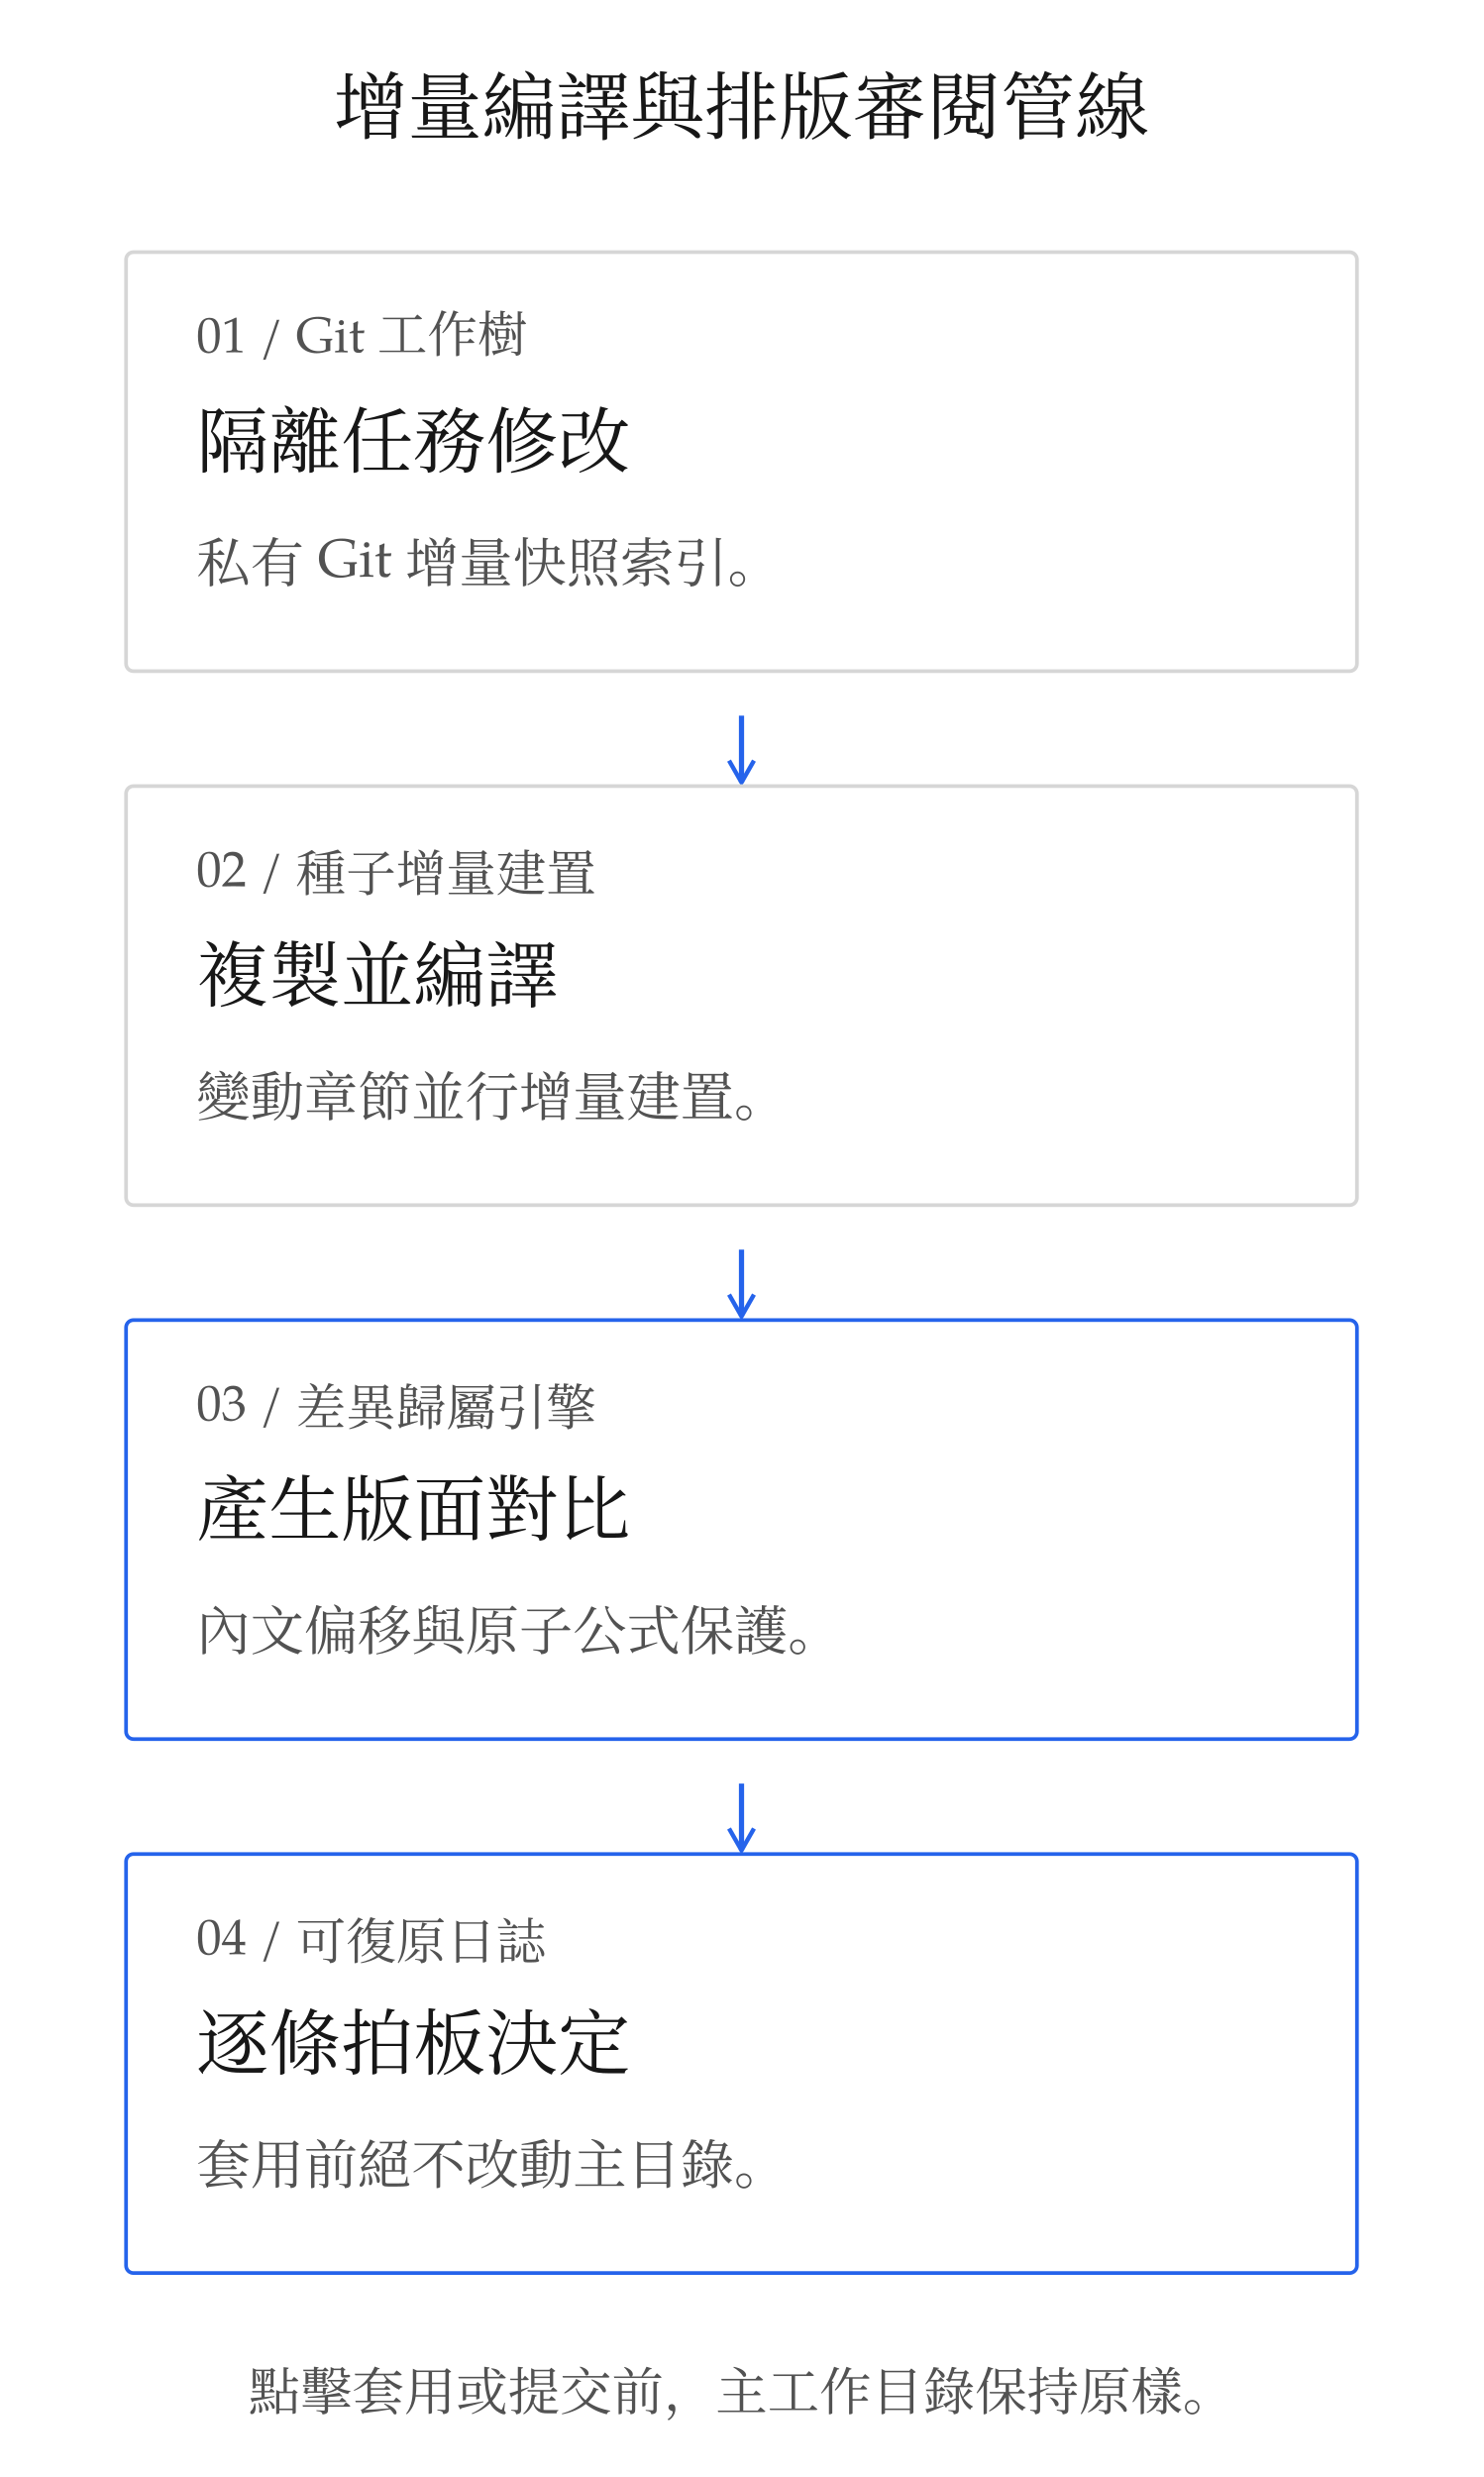
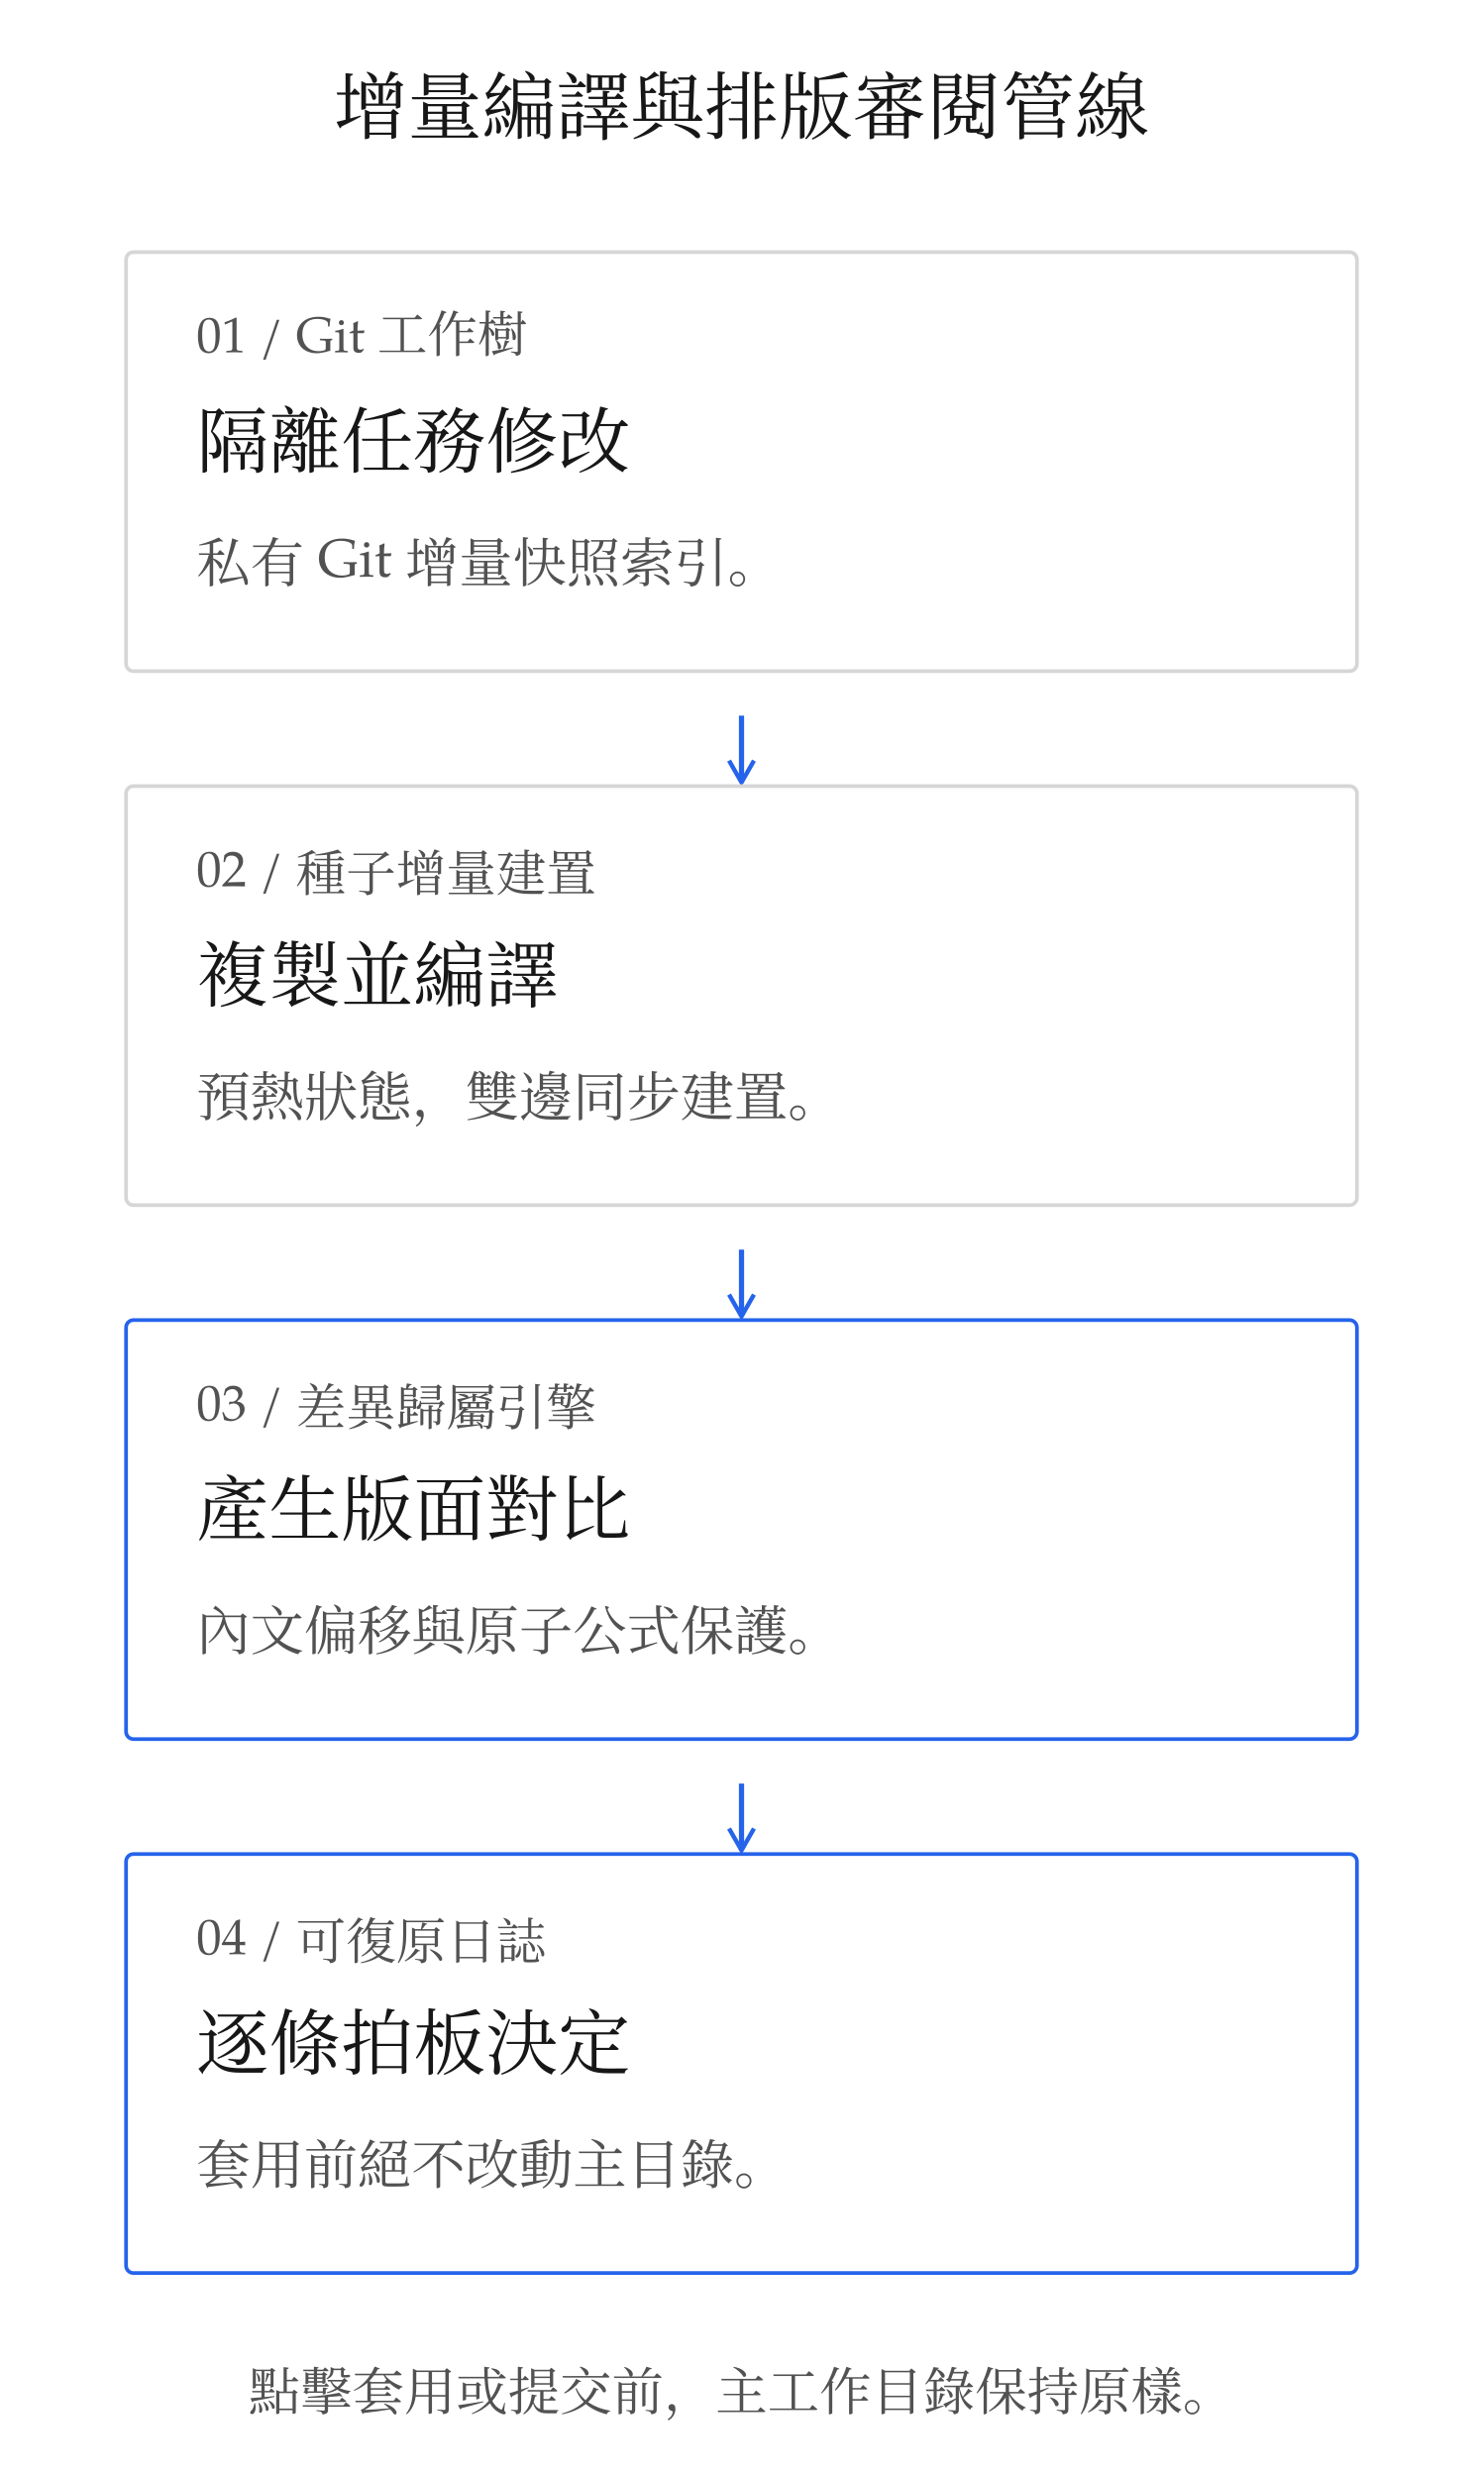
<svg xmlns="http://www.w3.org/2000/svg" viewBox="0 0 400 668" role="img" aria-labelledby="title desc">
  <defs>
    <marker id="arrow" viewBox="0 0 10 10" refX="8" refY="5" markerWidth="6" markerHeight="6" orient="auto-start-reverse">
      <path d="M1 1 8 5 1 9" fill="none" stroke="var(--art-accent, #2563eb)" stroke-width="1.4" />
    </marker>
  </defs>
  <g font-family="'Paper Serif','TeX Gyre Pagella',Palatino,'Songti SC','Noto Serif CJK SC',SimSun,serif">
    <text x="200" y="36" font-size="20" fill="var(--art-ink, #171717)" text-anchor="middle">增量編譯與排版審閱管線</text>
    <rect x="34" y="68" width="332" height="113" rx="2" fill="var(--art-paper, #fff)" stroke="var(--art-line, #d6d6d6)" />
    <text x="53" y="95" font-size="13.5" fill="var(--art-muted, #525252)">01  /  Git 工作樹</text>
    <text x="53" y="126" font-size="19.5" fill="var(--art-ink, #171717)">隔離任務修改</text>
    <text x="53" y="157" font-size="14.5" fill="var(--art-muted, #525252)">私有 Git 增量快照索引。</text>
    <path d="M200 193v18" fill="none" stroke="var(--art-accent, #2563eb)" stroke-width="1.4" marker-end="url(#arrow)" />
    <rect x="34" y="212" width="332" height="113" rx="2" fill="var(--art-paper, #fff)" stroke="var(--art-line, #d6d6d6)" />
    <text x="53" y="239" font-size="13.5" fill="var(--art-muted, #525252)">02  /  種子增量建置</text>
    <text x="53" y="270" font-size="19.5" fill="var(--art-ink, #171717)">複製並編譯</text>
-     <text x="53" y="301" font-size="14.5" fill="var(--art-muted, #525252)">變動章節並行增量建置。</text>
+     <text x="53" y="301" font-size="14.5" fill="var(--art-muted, #525252)">預熱狀態，雙邊同步建置。</text>
    <path d="M200 337v18" fill="none" stroke="var(--art-accent, #2563eb)" stroke-width="1.4" marker-end="url(#arrow)" />
    <rect x="34" y="356" width="332" height="113" rx="2" fill="var(--art-paper, #fff)" stroke="var(--art-accent, #2563eb)" />
    <text x="53" y="383" font-size="13.5" fill="var(--art-muted, #525252)">03  /  差異歸屬引擎</text>
    <text x="53" y="414" font-size="19.5" fill="var(--art-ink, #171717)">產生版面對比</text>
    <text x="53" y="445" font-size="14.5" fill="var(--art-muted, #525252)">內文偏移與原子公式保護。</text>
    <path d="M200 481v18" fill="none" stroke="var(--art-accent, #2563eb)" stroke-width="1.4" marker-end="url(#arrow)" />
    <rect x="34" y="500" width="332" height="113" rx="2" fill="var(--art-paper, #fff)" stroke="var(--art-accent, #2563eb)" />
    <text x="53" y="527" font-size="13.5" fill="var(--art-muted, #525252)">04  /  可復原日誌</text>
    <text x="53" y="558" font-size="19.5" fill="var(--art-ink, #171717)">逐條拍板決定</text>
    <text x="53" y="589" font-size="14.5" fill="var(--art-muted, #525252)">套用前絕不改動主目錄。</text>
    <text x="200" y="650" font-size="14" fill="var(--art-muted, #525252)" text-anchor="middle">點擊套用或提交前，主工作目錄保持原樣。</text>
  </g>
</svg>
